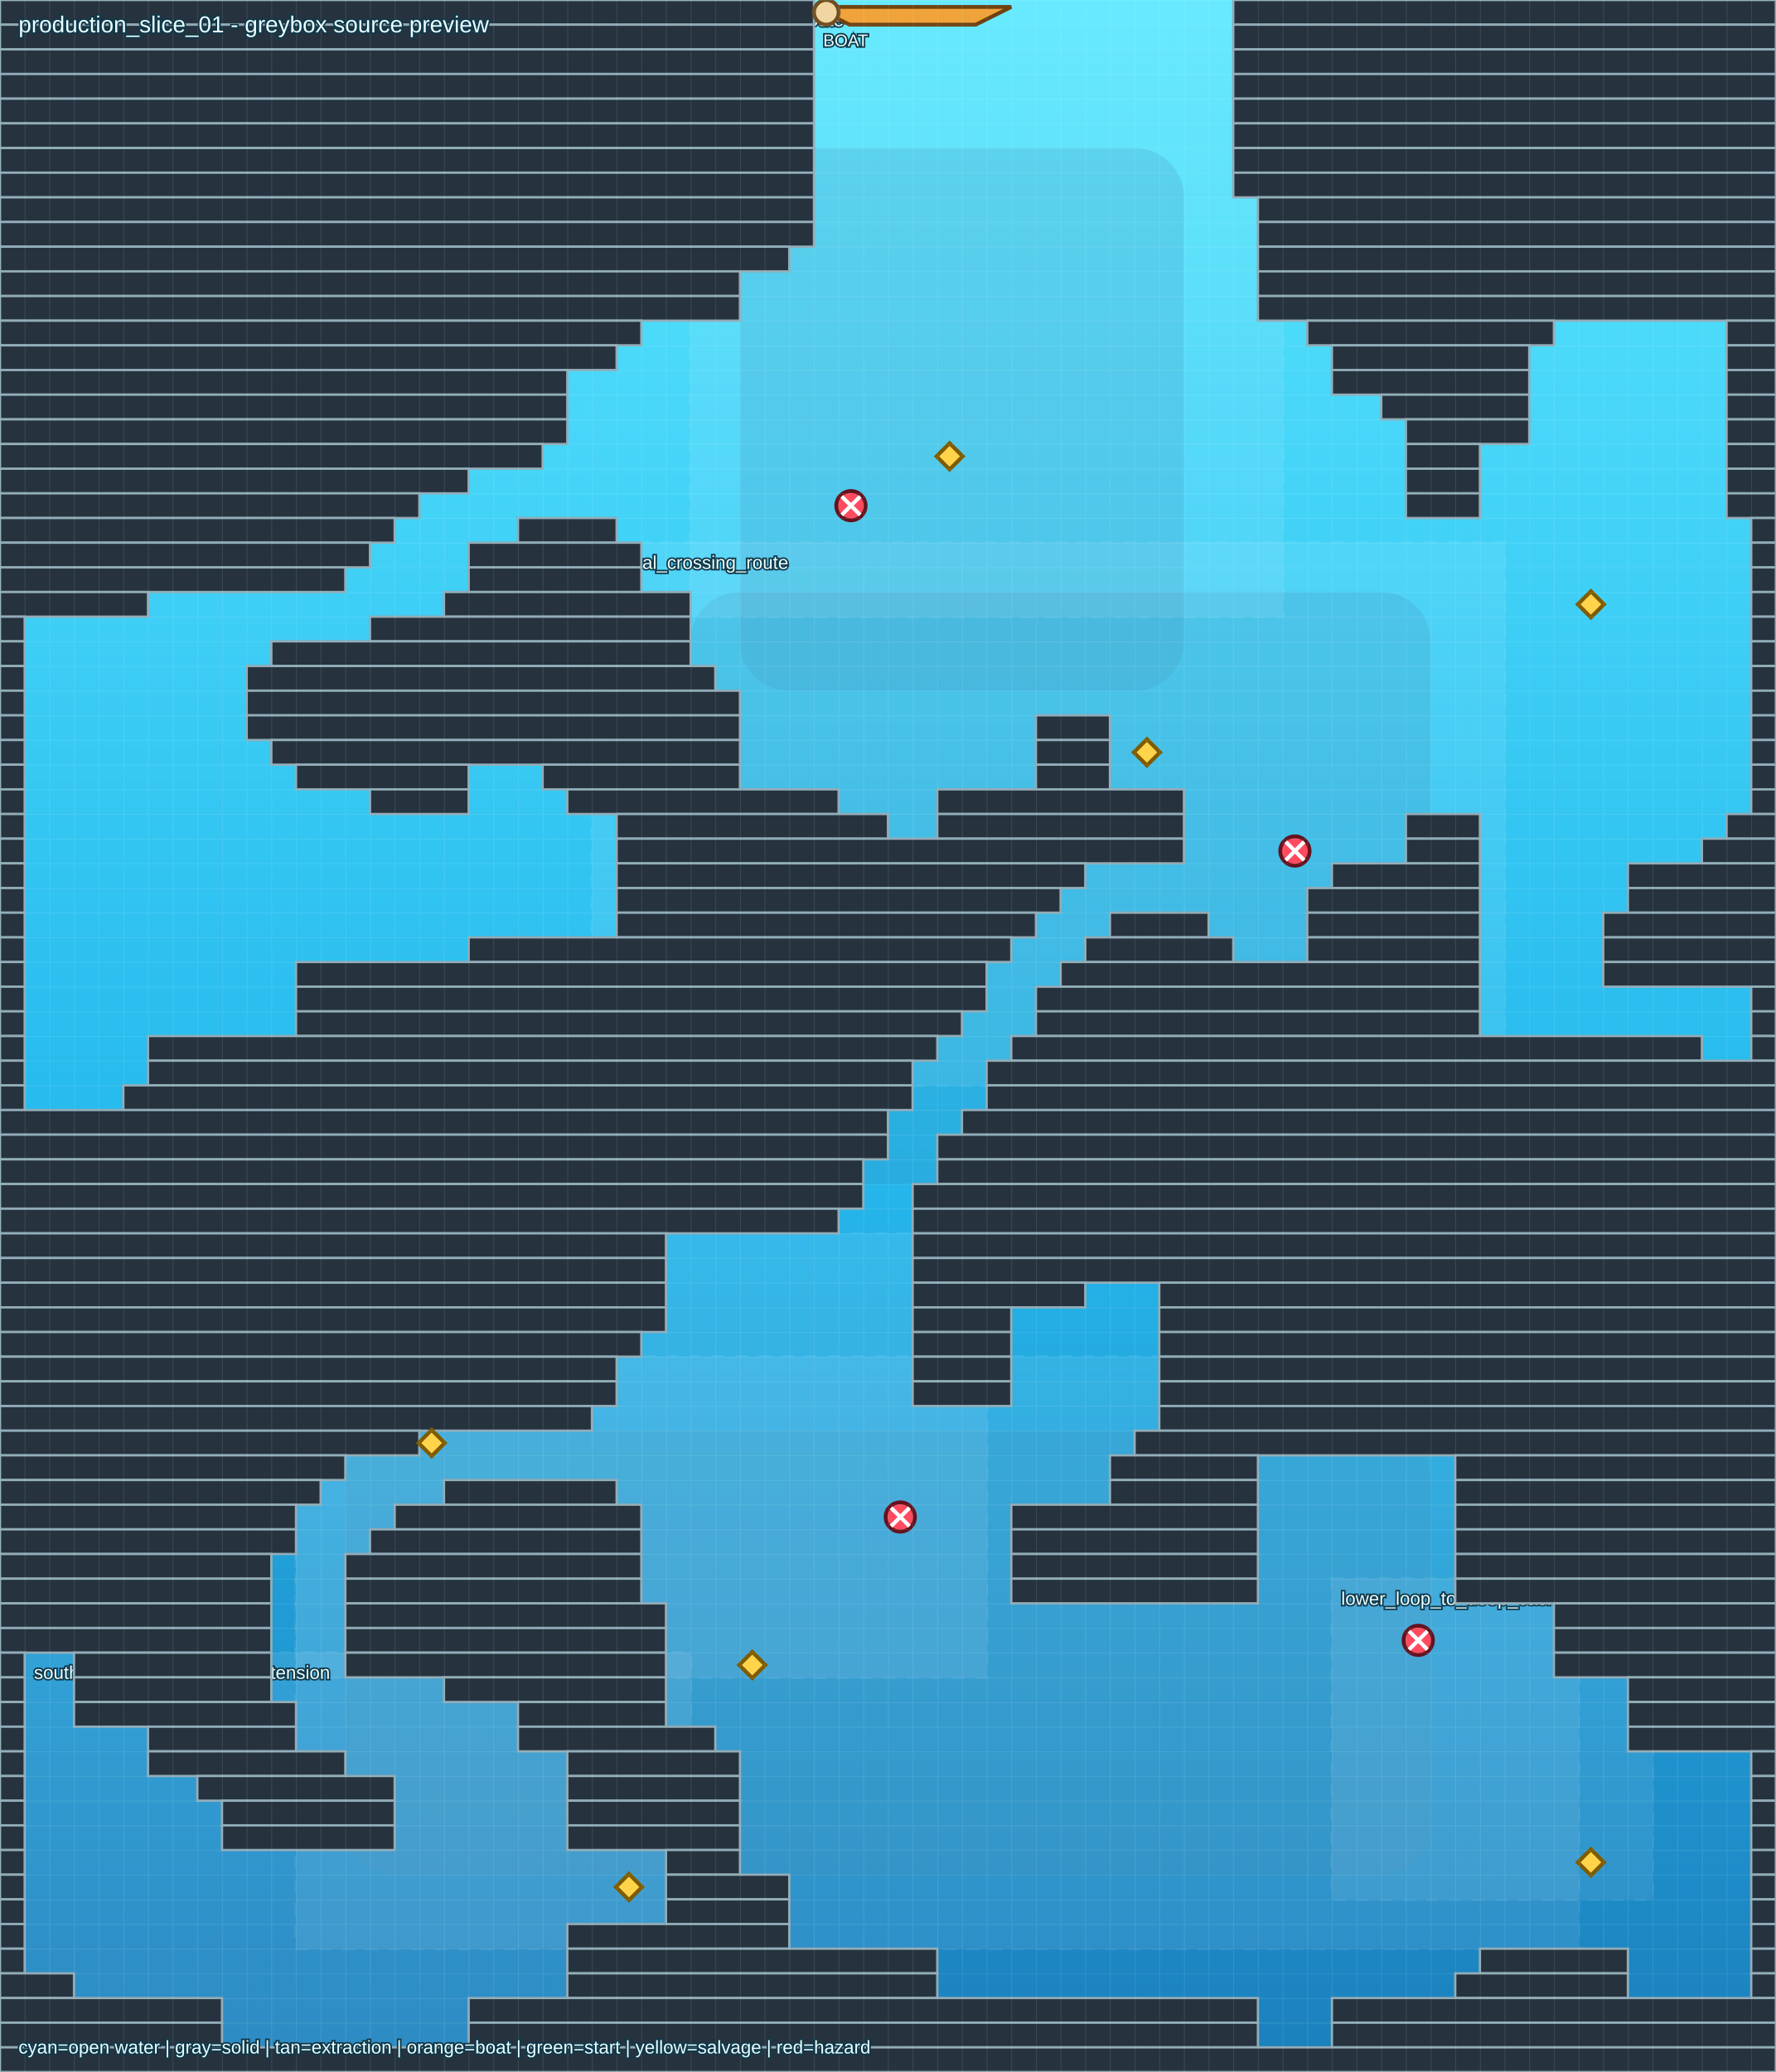
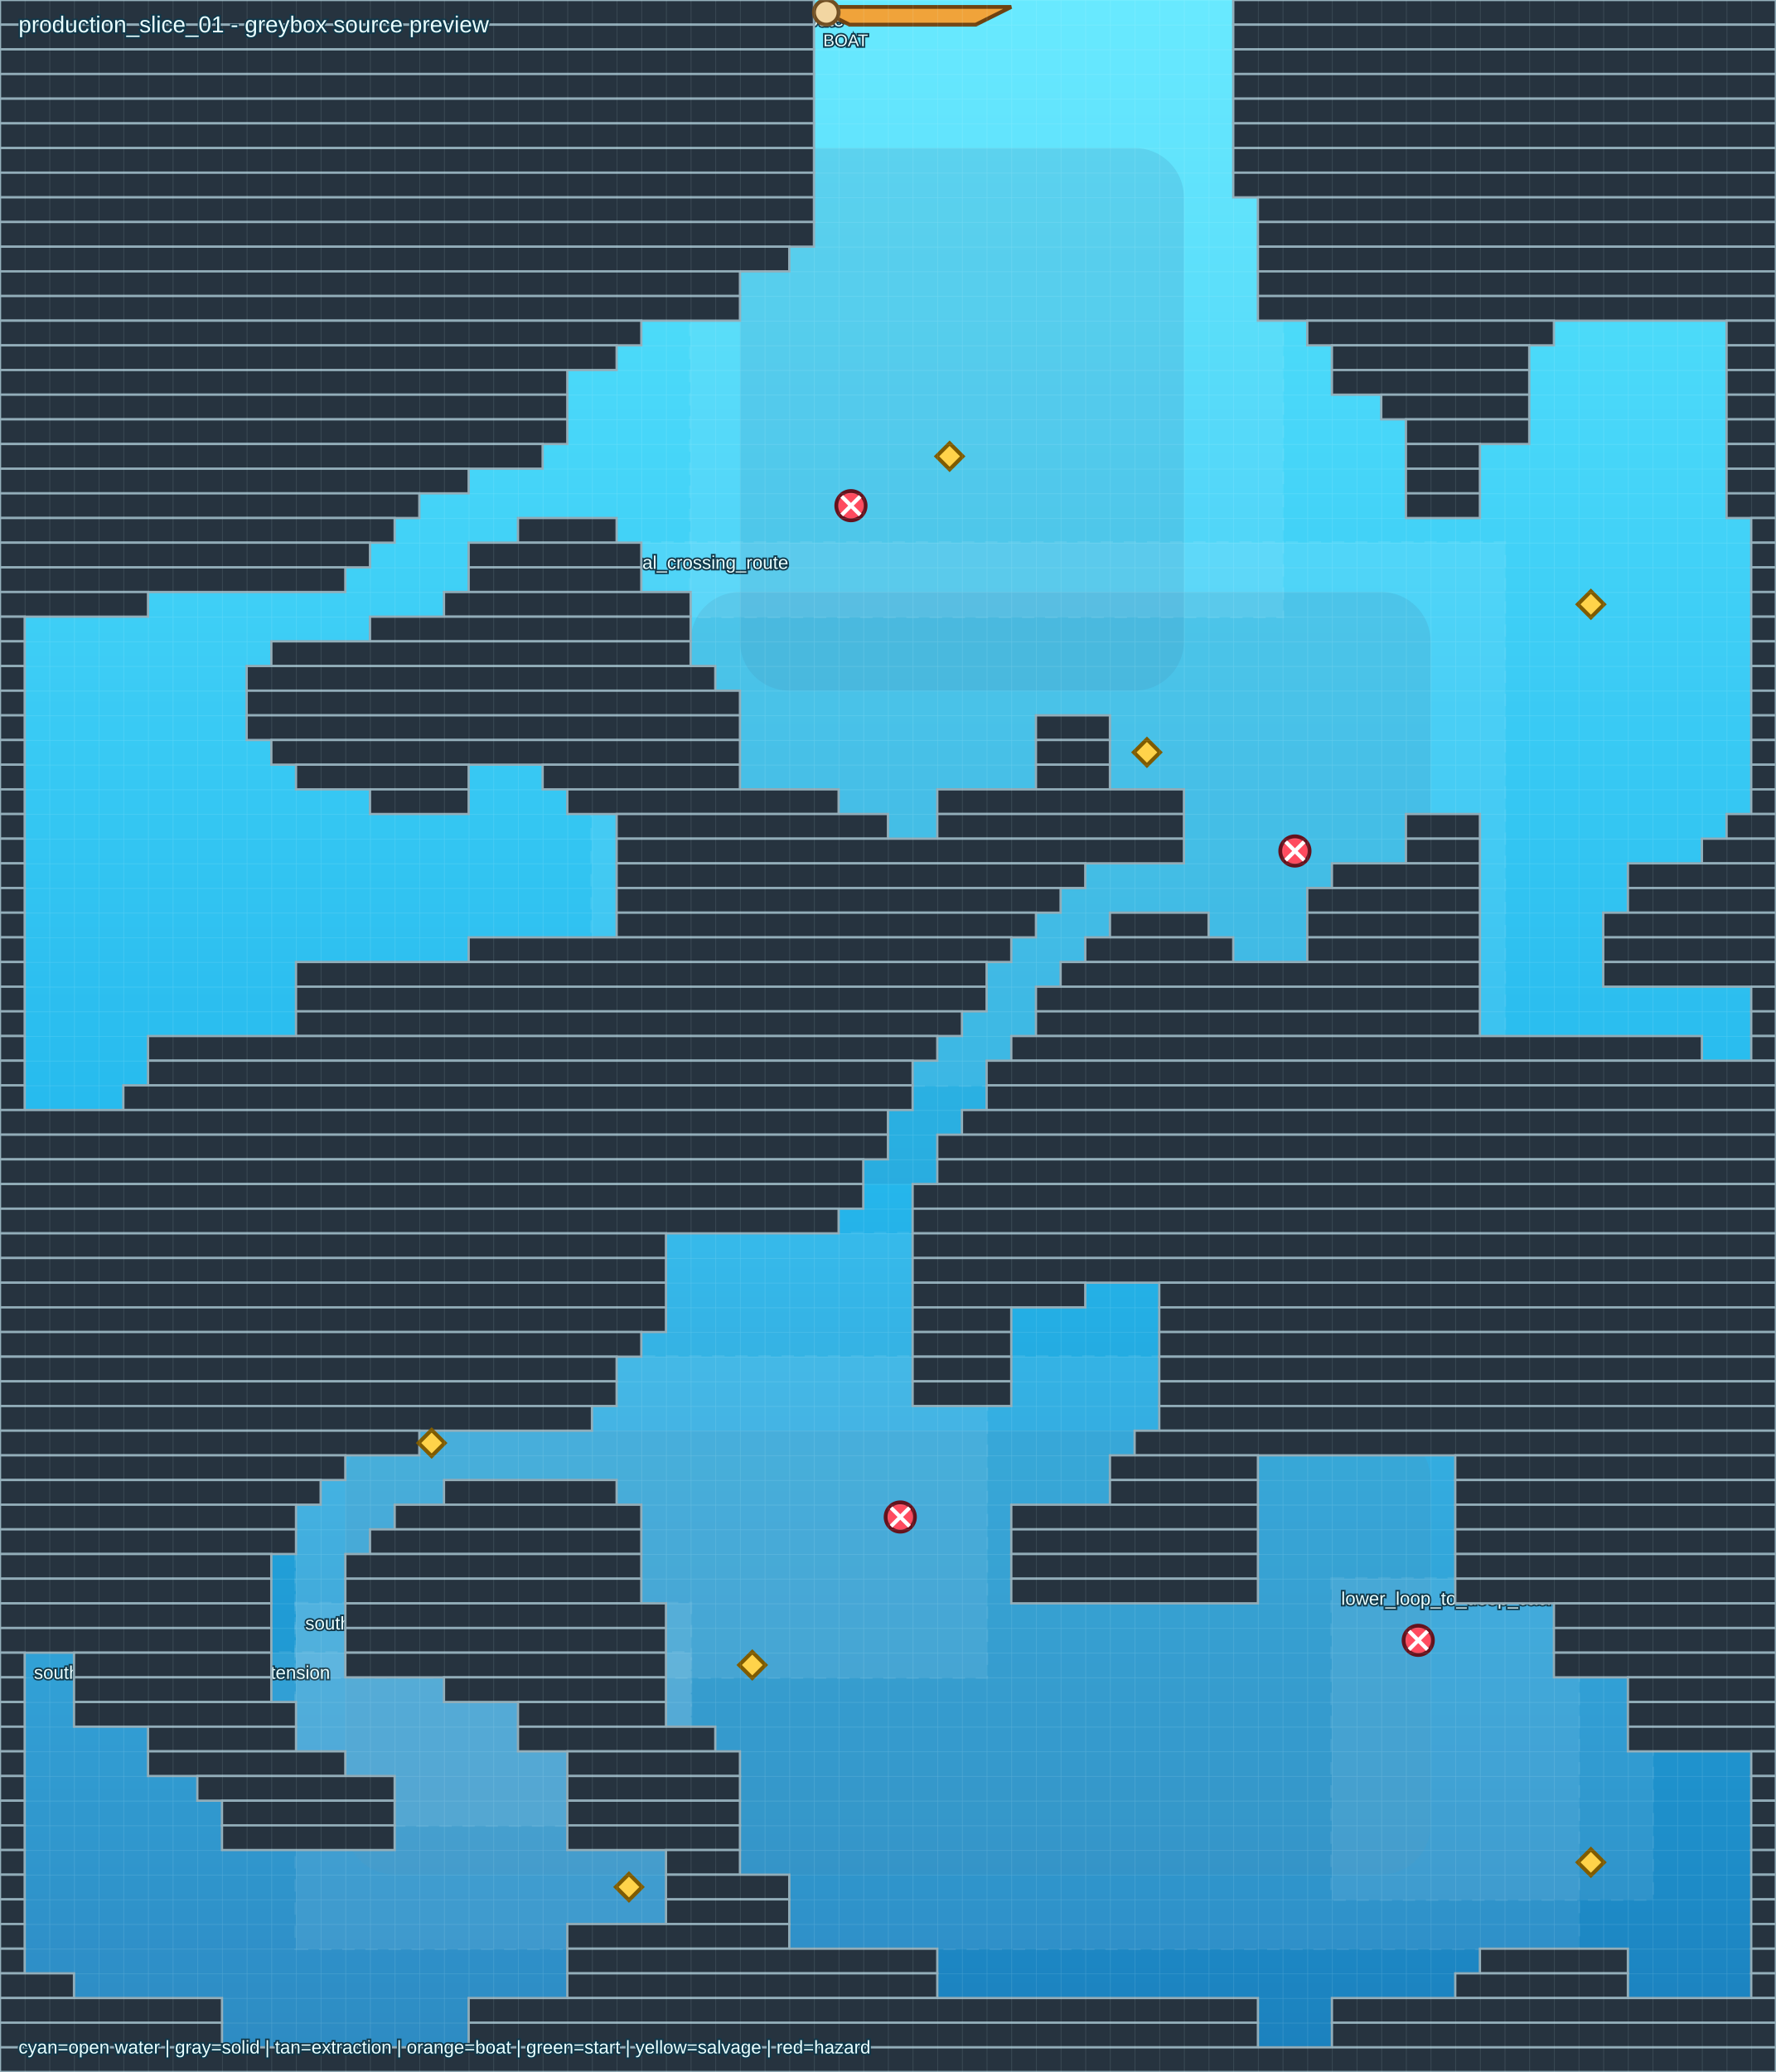
<svg xmlns="http://www.w3.org/2000/svg" viewBox="0 0 2304 2688" width="2304" height="2688">
  <defs>
    <linearGradient id="water" x1="0" y1="0" x2="0" y2="1">
      <stop offset="0%" stop-color="#4ee6ff" />
      <stop offset="55%" stop-color="#13b3ec" />
      <stop offset="100%" stop-color="#0874b7" />
    </linearGradient>
    <pattern id="grid" width="32" height="32" patternUnits="userSpaceOnUse">
      <path d="M 32 0 L 0 0 0 32" fill="none" stroke="#d8f7ff" stroke-width="1" opacity="0.22" />
    </pattern>
  </defs>
  <rect x="0" y="0" width="2304" height="2688" fill="url(#water)" />
  <rect x="960" y="192" width="576" height="704" rx="64" fill="#237fad" opacity="0.22" />
  <rect x="896" y="768" width="960" height="768" rx="64" fill="#237fad" opacity="0.22" />
  <rect x="448" y="1856" width="1408" height="576" rx="64" fill="#237fad" opacity="0.22" />
  <rect x="0" y="0" width="2304" height="2688" fill="#ffffff" opacity="0.08" stroke="#ffffff" stroke-width="4" stroke-dasharray="16 14" />
  <text x="12.0" y="34.0" fill="#eaffff" font-family="Arial, sans-serif" font-size="24" paint-order="stroke" stroke="#10384a" stroke-width="4">production_slice_bounds</text>
  <rect x="896" y="0" width="768" height="800" fill="#ffffff" opacity="0.08" stroke="#ffffff" stroke-width="4" stroke-dasharray="16 14" />
  <text x="908.0" y="34.0" fill="#eaffff" font-family="Arial, sans-serif" font-size="24" paint-order="stroke" stroke="#10384a" stroke-width="4">entry_shaft_route</text>
  <rect x="768" y="704" width="1184" height="704" fill="#ffffff" opacity="0.08" stroke="#ffffff" stroke-width="4" stroke-dasharray="16 14" />
  <text x="780.0" y="738.0" fill="#eaffff" font-family="Arial, sans-serif" font-size="24" paint-order="stroke" stroke="#10384a" stroke-width="4">central_crossing_route</text>
  <rect x="384" y="1760" width="1664" height="768" fill="#ffffff" opacity="0.08" stroke="#ffffff" stroke-width="4" stroke-dasharray="16 14" />
  <text x="396.0" y="1794.0" fill="#eaffff" font-family="Arial, sans-serif" font-size="24" paint-order="stroke" stroke="#10384a" stroke-width="4">lower_loop_route</text>
  <rect x="384" y="1600" width="896" height="576" fill="#ffffff" opacity="0.08" stroke="#ffffff" stroke-width="4" stroke-dasharray="16 14" />
  <text x="396.0" y="1634.0" fill="#eaffff" font-family="Arial, sans-serif" font-size="24" paint-order="stroke" stroke="#10384a" stroke-width="4">return_pressure_to_boat</text>
  <rect x="32" y="2144" width="864" height="512" fill="#ffffff" opacity="0.08" stroke="#ffffff" stroke-width="4" stroke-dasharray="16 14" />
  <text x="44.0" y="2178.0" fill="#eaffff" font-family="Arial, sans-serif" font-size="24" paint-order="stroke" stroke="#10384a" stroke-width="4">southwest_return_pocket_extension</text>
+   <rect x="384" y="2080" width="512" height="288" fill="#ffffff" opacity="0.08" stroke="#ffffff" stroke-width="4" stroke-dasharray="16 14" />
+   <text x="396.0" y="2114.0" fill="#eaffff" font-family="Arial, sans-serif" font-size="24" paint-order="stroke" stroke="#10384a" stroke-width="4">southwest_pocket_pre_pickup_cue</text>
  <rect x="1728" y="2048" width="416" height="416" fill="#ffffff" opacity="0.08" stroke="#ffffff" stroke-width="4" stroke-dasharray="16 14" />
  <text x="1740.0" y="2082.0" fill="#eaffff" font-family="Arial, sans-serif" font-size="24" paint-order="stroke" stroke="#10384a" stroke-width="4">lower_loop_to_deep_cache_pressure</text>
  <rect x="0" y="0" width="1056" height="32" fill="#26333f" stroke="#8ea9b5" stroke-width="3" />
  <rect x="1600" y="0" width="704" height="32" fill="#26333f" stroke="#8ea9b5" stroke-width="3" />
  <rect x="0" y="32" width="1056" height="32" fill="#26333f" stroke="#8ea9b5" stroke-width="3" />
  <rect x="1600" y="32" width="704" height="32" fill="#26333f" stroke="#8ea9b5" stroke-width="3" />
  <rect x="0" y="64" width="1056" height="32" fill="#26333f" stroke="#8ea9b5" stroke-width="3" />
  <rect x="1600" y="64" width="704" height="32" fill="#26333f" stroke="#8ea9b5" stroke-width="3" />
  <rect x="0" y="96" width="1056" height="32" fill="#26333f" stroke="#8ea9b5" stroke-width="3" />
  <rect x="1600" y="96" width="704" height="32" fill="#26333f" stroke="#8ea9b5" stroke-width="3" />
  <rect x="0" y="128" width="1056" height="32" fill="#26333f" stroke="#8ea9b5" stroke-width="3" />
  <rect x="1600" y="128" width="704" height="32" fill="#26333f" stroke="#8ea9b5" stroke-width="3" />
  <rect x="0" y="160" width="1056" height="32" fill="#26333f" stroke="#8ea9b5" stroke-width="3" />
  <rect x="1600" y="160" width="704" height="32" fill="#26333f" stroke="#8ea9b5" stroke-width="3" />
  <rect x="0" y="192" width="1056" height="32" fill="#26333f" stroke="#8ea9b5" stroke-width="3" />
  <rect x="1600" y="192" width="704" height="32" fill="#26333f" stroke="#8ea9b5" stroke-width="3" />
  <rect x="0" y="224" width="1056" height="32" fill="#26333f" stroke="#8ea9b5" stroke-width="3" />
  <rect x="1600" y="224" width="704" height="32" fill="#26333f" stroke="#8ea9b5" stroke-width="3" />
  <rect x="0" y="256" width="1056" height="32" fill="#26333f" stroke="#8ea9b5" stroke-width="3" />
  <rect x="1632" y="256" width="672" height="32" fill="#26333f" stroke="#8ea9b5" stroke-width="3" />
  <rect x="0" y="288" width="1056" height="32" fill="#26333f" stroke="#8ea9b5" stroke-width="3" />
  <rect x="1632" y="288" width="672" height="32" fill="#26333f" stroke="#8ea9b5" stroke-width="3" />
  <rect x="0" y="320" width="1024" height="32" fill="#26333f" stroke="#8ea9b5" stroke-width="3" />
  <rect x="1632" y="320" width="672" height="32" fill="#26333f" stroke="#8ea9b5" stroke-width="3" />
  <rect x="0" y="352" width="960" height="32" fill="#26333f" stroke="#8ea9b5" stroke-width="3" />
  <rect x="1632" y="352" width="672" height="32" fill="#26333f" stroke="#8ea9b5" stroke-width="3" />
  <rect x="0" y="384" width="960" height="32" fill="#26333f" stroke="#8ea9b5" stroke-width="3" />
  <rect x="1632" y="384" width="672" height="32" fill="#26333f" stroke="#8ea9b5" stroke-width="3" />
  <rect x="0" y="416" width="832" height="32" fill="#26333f" stroke="#8ea9b5" stroke-width="3" />
  <rect x="1696" y="416" width="320" height="32" fill="#26333f" stroke="#8ea9b5" stroke-width="3" />
  <rect x="2240" y="416" width="64" height="32" fill="#26333f" stroke="#8ea9b5" stroke-width="3" />
  <rect x="0" y="448" width="800" height="32" fill="#26333f" stroke="#8ea9b5" stroke-width="3" />
  <rect x="1728" y="448" width="256" height="32" fill="#26333f" stroke="#8ea9b5" stroke-width="3" />
  <rect x="2240" y="448" width="64" height="32" fill="#26333f" stroke="#8ea9b5" stroke-width="3" />
  <rect x="0" y="480" width="736" height="32" fill="#26333f" stroke="#8ea9b5" stroke-width="3" />
  <rect x="1728" y="480" width="256" height="32" fill="#26333f" stroke="#8ea9b5" stroke-width="3" />
  <rect x="2240" y="480" width="64" height="32" fill="#26333f" stroke="#8ea9b5" stroke-width="3" />
  <rect x="0" y="512" width="736" height="32" fill="#26333f" stroke="#8ea9b5" stroke-width="3" />
  <rect x="1792" y="512" width="192" height="32" fill="#26333f" stroke="#8ea9b5" stroke-width="3" />
  <rect x="2240" y="512" width="64" height="32" fill="#26333f" stroke="#8ea9b5" stroke-width="3" />
  <rect x="0" y="544" width="736" height="32" fill="#26333f" stroke="#8ea9b5" stroke-width="3" />
  <rect x="1824" y="544" width="160" height="32" fill="#26333f" stroke="#8ea9b5" stroke-width="3" />
  <rect x="2240" y="544" width="64" height="32" fill="#26333f" stroke="#8ea9b5" stroke-width="3" />
  <rect x="0" y="576" width="704" height="32" fill="#26333f" stroke="#8ea9b5" stroke-width="3" />
  <rect x="1824" y="576" width="96" height="32" fill="#26333f" stroke="#8ea9b5" stroke-width="3" />
  <rect x="2240" y="576" width="64" height="32" fill="#26333f" stroke="#8ea9b5" stroke-width="3" />
  <rect x="0" y="608" width="608" height="32" fill="#26333f" stroke="#8ea9b5" stroke-width="3" />
  <rect x="1824" y="608" width="96" height="32" fill="#26333f" stroke="#8ea9b5" stroke-width="3" />
  <rect x="2240" y="608" width="64" height="32" fill="#26333f" stroke="#8ea9b5" stroke-width="3" />
  <rect x="0" y="640" width="544" height="32" fill="#26333f" stroke="#8ea9b5" stroke-width="3" />
  <rect x="1824" y="640" width="96" height="32" fill="#26333f" stroke="#8ea9b5" stroke-width="3" />
  <rect x="2240" y="640" width="64" height="32" fill="#26333f" stroke="#8ea9b5" stroke-width="3" />
  <rect x="0" y="672" width="512" height="32" fill="#26333f" stroke="#8ea9b5" stroke-width="3" />
  <rect x="672" y="672" width="128" height="32" fill="#26333f" stroke="#8ea9b5" stroke-width="3" />
  <rect x="2272" y="672" width="32" height="32" fill="#26333f" stroke="#8ea9b5" stroke-width="3" />
  <rect x="0" y="704" width="480" height="32" fill="#26333f" stroke="#8ea9b5" stroke-width="3" />
  <rect x="608" y="704" width="224" height="32" fill="#26333f" stroke="#8ea9b5" stroke-width="3" />
  <rect x="2272" y="704" width="32" height="32" fill="#26333f" stroke="#8ea9b5" stroke-width="3" />
  <rect x="0" y="736" width="448" height="32" fill="#26333f" stroke="#8ea9b5" stroke-width="3" />
  <rect x="608" y="736" width="224" height="32" fill="#26333f" stroke="#8ea9b5" stroke-width="3" />
  <rect x="2272" y="736" width="32" height="32" fill="#26333f" stroke="#8ea9b5" stroke-width="3" />
  <rect x="0" y="768" width="192" height="32" fill="#26333f" stroke="#8ea9b5" stroke-width="3" />
  <rect x="576" y="768" width="320" height="32" fill="#26333f" stroke="#8ea9b5" stroke-width="3" />
  <rect x="2272" y="768" width="32" height="32" fill="#26333f" stroke="#8ea9b5" stroke-width="3" />
  <rect x="0" y="800" width="32" height="32" fill="#26333f" stroke="#8ea9b5" stroke-width="3" />
  <rect x="480" y="800" width="416" height="32" fill="#26333f" stroke="#8ea9b5" stroke-width="3" />
  <rect x="2272" y="800" width="32" height="32" fill="#26333f" stroke="#8ea9b5" stroke-width="3" />
  <rect x="0" y="832" width="32" height="32" fill="#26333f" stroke="#8ea9b5" stroke-width="3" />
  <rect x="352" y="832" width="544" height="32" fill="#26333f" stroke="#8ea9b5" stroke-width="3" />
  <rect x="2272" y="832" width="32" height="32" fill="#26333f" stroke="#8ea9b5" stroke-width="3" />
  <rect x="0" y="864" width="32" height="32" fill="#26333f" stroke="#8ea9b5" stroke-width="3" />
  <rect x="320" y="864" width="608" height="32" fill="#26333f" stroke="#8ea9b5" stroke-width="3" />
  <rect x="2272" y="864" width="32" height="32" fill="#26333f" stroke="#8ea9b5" stroke-width="3" />
  <rect x="0" y="896" width="32" height="32" fill="#26333f" stroke="#8ea9b5" stroke-width="3" />
  <rect x="320" y="896" width="640" height="32" fill="#26333f" stroke="#8ea9b5" stroke-width="3" />
  <rect x="2272" y="896" width="32" height="32" fill="#26333f" stroke="#8ea9b5" stroke-width="3" />
  <rect x="0" y="928" width="32" height="32" fill="#26333f" stroke="#8ea9b5" stroke-width="3" />
  <rect x="320" y="928" width="640" height="32" fill="#26333f" stroke="#8ea9b5" stroke-width="3" />
  <rect x="1344" y="928" width="96" height="32" fill="#26333f" stroke="#8ea9b5" stroke-width="3" />
  <rect x="2272" y="928" width="32" height="32" fill="#26333f" stroke="#8ea9b5" stroke-width="3" />
  <rect x="0" y="960" width="32" height="32" fill="#26333f" stroke="#8ea9b5" stroke-width="3" />
  <rect x="352" y="960" width="608" height="32" fill="#26333f" stroke="#8ea9b5" stroke-width="3" />
  <rect x="1344" y="960" width="96" height="32" fill="#26333f" stroke="#8ea9b5" stroke-width="3" />
  <rect x="2272" y="960" width="32" height="32" fill="#26333f" stroke="#8ea9b5" stroke-width="3" />
  <rect x="0" y="992" width="32" height="32" fill="#26333f" stroke="#8ea9b5" stroke-width="3" />
  <rect x="384" y="992" width="224" height="32" fill="#26333f" stroke="#8ea9b5" stroke-width="3" />
  <rect x="704" y="992" width="256" height="32" fill="#26333f" stroke="#8ea9b5" stroke-width="3" />
  <rect x="1344" y="992" width="96" height="32" fill="#26333f" stroke="#8ea9b5" stroke-width="3" />
  <rect x="2272" y="992" width="32" height="32" fill="#26333f" stroke="#8ea9b5" stroke-width="3" />
  <rect x="0" y="1024" width="32" height="32" fill="#26333f" stroke="#8ea9b5" stroke-width="3" />
  <rect x="480" y="1024" width="128" height="32" fill="#26333f" stroke="#8ea9b5" stroke-width="3" />
  <rect x="736" y="1024" width="352" height="32" fill="#26333f" stroke="#8ea9b5" stroke-width="3" />
  <rect x="1216" y="1024" width="320" height="32" fill="#26333f" stroke="#8ea9b5" stroke-width="3" />
  <rect x="2272" y="1024" width="32" height="32" fill="#26333f" stroke="#8ea9b5" stroke-width="3" />
  <rect x="0" y="1056" width="32" height="32" fill="#26333f" stroke="#8ea9b5" stroke-width="3" />
  <rect x="800" y="1056" width="352" height="32" fill="#26333f" stroke="#8ea9b5" stroke-width="3" />
  <rect x="1216" y="1056" width="320" height="32" fill="#26333f" stroke="#8ea9b5" stroke-width="3" />
  <rect x="1824" y="1056" width="96" height="32" fill="#26333f" stroke="#8ea9b5" stroke-width="3" />
  <rect x="2240" y="1056" width="64" height="32" fill="#26333f" stroke="#8ea9b5" stroke-width="3" />
  <rect x="0" y="1088" width="32" height="32" fill="#26333f" stroke="#8ea9b5" stroke-width="3" />
  <rect x="800" y="1088" width="736" height="32" fill="#26333f" stroke="#8ea9b5" stroke-width="3" />
  <rect x="1824" y="1088" width="96" height="32" fill="#26333f" stroke="#8ea9b5" stroke-width="3" />
  <rect x="2208" y="1088" width="96" height="32" fill="#26333f" stroke="#8ea9b5" stroke-width="3" />
  <rect x="0" y="1120" width="32" height="32" fill="#26333f" stroke="#8ea9b5" stroke-width="3" />
  <rect x="800" y="1120" width="608" height="32" fill="#26333f" stroke="#8ea9b5" stroke-width="3" />
  <rect x="1728" y="1120" width="192" height="32" fill="#26333f" stroke="#8ea9b5" stroke-width="3" />
  <rect x="2112" y="1120" width="192" height="32" fill="#26333f" stroke="#8ea9b5" stroke-width="3" />
  <rect x="0" y="1152" width="32" height="32" fill="#26333f" stroke="#8ea9b5" stroke-width="3" />
  <rect x="800" y="1152" width="576" height="32" fill="#26333f" stroke="#8ea9b5" stroke-width="3" />
  <rect x="1696" y="1152" width="224" height="32" fill="#26333f" stroke="#8ea9b5" stroke-width="3" />
  <rect x="2112" y="1152" width="192" height="32" fill="#26333f" stroke="#8ea9b5" stroke-width="3" />
  <rect x="0" y="1184" width="32" height="32" fill="#26333f" stroke="#8ea9b5" stroke-width="3" />
  <rect x="800" y="1184" width="544" height="32" fill="#26333f" stroke="#8ea9b5" stroke-width="3" />
  <rect x="1440" y="1184" width="128" height="32" fill="#26333f" stroke="#8ea9b5" stroke-width="3" />
  <rect x="1696" y="1184" width="224" height="32" fill="#26333f" stroke="#8ea9b5" stroke-width="3" />
  <rect x="2080" y="1184" width="224" height="32" fill="#26333f" stroke="#8ea9b5" stroke-width="3" />
  <rect x="0" y="1216" width="32" height="32" fill="#26333f" stroke="#8ea9b5" stroke-width="3" />
  <rect x="608" y="1216" width="704" height="32" fill="#26333f" stroke="#8ea9b5" stroke-width="3" />
  <rect x="1408" y="1216" width="192" height="32" fill="#26333f" stroke="#8ea9b5" stroke-width="3" />
  <rect x="1696" y="1216" width="224" height="32" fill="#26333f" stroke="#8ea9b5" stroke-width="3" />
  <rect x="2080" y="1216" width="224" height="32" fill="#26333f" stroke="#8ea9b5" stroke-width="3" />
  <rect x="0" y="1248" width="32" height="32" fill="#26333f" stroke="#8ea9b5" stroke-width="3" />
  <rect x="384" y="1248" width="896" height="32" fill="#26333f" stroke="#8ea9b5" stroke-width="3" />
  <rect x="1376" y="1248" width="544" height="32" fill="#26333f" stroke="#8ea9b5" stroke-width="3" />
  <rect x="2080" y="1248" width="224" height="32" fill="#26333f" stroke="#8ea9b5" stroke-width="3" />
  <rect x="0" y="1280" width="32" height="32" fill="#26333f" stroke="#8ea9b5" stroke-width="3" />
  <rect x="384" y="1280" width="896" height="32" fill="#26333f" stroke="#8ea9b5" stroke-width="3" />
  <rect x="1344" y="1280" width="576" height="32" fill="#26333f" stroke="#8ea9b5" stroke-width="3" />
  <rect x="2272" y="1280" width="32" height="32" fill="#26333f" stroke="#8ea9b5" stroke-width="3" />
  <rect x="0" y="1312" width="32" height="32" fill="#26333f" stroke="#8ea9b5" stroke-width="3" />
  <rect x="384" y="1312" width="864" height="32" fill="#26333f" stroke="#8ea9b5" stroke-width="3" />
  <rect x="1344" y="1312" width="576" height="32" fill="#26333f" stroke="#8ea9b5" stroke-width="3" />
  <rect x="2272" y="1312" width="32" height="32" fill="#26333f" stroke="#8ea9b5" stroke-width="3" />
  <rect x="0" y="1344" width="32" height="32" fill="#26333f" stroke="#8ea9b5" stroke-width="3" />
  <rect x="192" y="1344" width="1024" height="32" fill="#26333f" stroke="#8ea9b5" stroke-width="3" />
  <rect x="1312" y="1344" width="896" height="32" fill="#26333f" stroke="#8ea9b5" stroke-width="3" />
  <rect x="2272" y="1344" width="32" height="32" fill="#26333f" stroke="#8ea9b5" stroke-width="3" />
  <rect x="0" y="1376" width="32" height="32" fill="#26333f" stroke="#8ea9b5" stroke-width="3" />
  <rect x="192" y="1376" width="992" height="32" fill="#26333f" stroke="#8ea9b5" stroke-width="3" />
  <rect x="1280" y="1376" width="1024" height="32" fill="#26333f" stroke="#8ea9b5" stroke-width="3" />
  <rect x="0" y="1408" width="32" height="32" fill="#26333f" stroke="#8ea9b5" stroke-width="3" />
  <rect x="160" y="1408" width="1024" height="32" fill="#26333f" stroke="#8ea9b5" stroke-width="3" />
  <rect x="1280" y="1408" width="1024" height="32" fill="#26333f" stroke="#8ea9b5" stroke-width="3" />
  <rect x="0" y="1440" width="1152" height="32" fill="#26333f" stroke="#8ea9b5" stroke-width="3" />
  <rect x="1248" y="1440" width="1056" height="32" fill="#26333f" stroke="#8ea9b5" stroke-width="3" />
  <rect x="0" y="1472" width="1152" height="32" fill="#26333f" stroke="#8ea9b5" stroke-width="3" />
  <rect x="1216" y="1472" width="1088" height="32" fill="#26333f" stroke="#8ea9b5" stroke-width="3" />
  <rect x="0" y="1504" width="1120" height="32" fill="#26333f" stroke="#8ea9b5" stroke-width="3" />
  <rect x="1216" y="1504" width="1088" height="32" fill="#26333f" stroke="#8ea9b5" stroke-width="3" />
  <rect x="0" y="1536" width="1120" height="32" fill="#26333f" stroke="#8ea9b5" stroke-width="3" />
  <rect x="1184" y="1536" width="1120" height="32" fill="#26333f" stroke="#8ea9b5" stroke-width="3" />
  <rect x="0" y="1568" width="1088" height="32" fill="#26333f" stroke="#8ea9b5" stroke-width="3" />
  <rect x="1184" y="1568" width="1120" height="32" fill="#26333f" stroke="#8ea9b5" stroke-width="3" />
  <rect x="0" y="1600" width="864" height="32" fill="#26333f" stroke="#8ea9b5" stroke-width="3" />
  <rect x="1184" y="1600" width="1120" height="32" fill="#26333f" stroke="#8ea9b5" stroke-width="3" />
  <rect x="0" y="1632" width="864" height="32" fill="#26333f" stroke="#8ea9b5" stroke-width="3" />
  <rect x="1184" y="1632" width="1120" height="32" fill="#26333f" stroke="#8ea9b5" stroke-width="3" />
  <rect x="0" y="1664" width="864" height="32" fill="#26333f" stroke="#8ea9b5" stroke-width="3" />
  <rect x="1184" y="1664" width="224" height="32" fill="#26333f" stroke="#8ea9b5" stroke-width="3" />
  <rect x="1504" y="1664" width="800" height="32" fill="#26333f" stroke="#8ea9b5" stroke-width="3" />
  <rect x="0" y="1696" width="864" height="32" fill="#26333f" stroke="#8ea9b5" stroke-width="3" />
  <rect x="1184" y="1696" width="128" height="32" fill="#26333f" stroke="#8ea9b5" stroke-width="3" />
  <rect x="1504" y="1696" width="800" height="32" fill="#26333f" stroke="#8ea9b5" stroke-width="3" />
  <rect x="0" y="1728" width="832" height="32" fill="#26333f" stroke="#8ea9b5" stroke-width="3" />
  <rect x="1184" y="1728" width="128" height="32" fill="#26333f" stroke="#8ea9b5" stroke-width="3" />
  <rect x="1504" y="1728" width="800" height="32" fill="#26333f" stroke="#8ea9b5" stroke-width="3" />
  <rect x="0" y="1760" width="800" height="32" fill="#26333f" stroke="#8ea9b5" stroke-width="3" />
  <rect x="1184" y="1760" width="128" height="32" fill="#26333f" stroke="#8ea9b5" stroke-width="3" />
  <rect x="1504" y="1760" width="800" height="32" fill="#26333f" stroke="#8ea9b5" stroke-width="3" />
  <rect x="0" y="1792" width="800" height="32" fill="#26333f" stroke="#8ea9b5" stroke-width="3" />
  <rect x="1184" y="1792" width="128" height="32" fill="#26333f" stroke="#8ea9b5" stroke-width="3" />
  <rect x="1504" y="1792" width="800" height="32" fill="#26333f" stroke="#8ea9b5" stroke-width="3" />
  <rect x="0" y="1824" width="768" height="32" fill="#26333f" stroke="#8ea9b5" stroke-width="3" />
  <rect x="1504" y="1824" width="800" height="32" fill="#26333f" stroke="#8ea9b5" stroke-width="3" />
  <rect x="0" y="1856" width="544" height="32" fill="#26333f" stroke="#8ea9b5" stroke-width="3" />
  <rect x="1472" y="1856" width="832" height="32" fill="#26333f" stroke="#8ea9b5" stroke-width="3" />
  <rect x="0" y="1888" width="448" height="32" fill="#26333f" stroke="#8ea9b5" stroke-width="3" />
  <rect x="1440" y="1888" width="192" height="32" fill="#26333f" stroke="#8ea9b5" stroke-width="3" />
  <rect x="1888" y="1888" width="416" height="32" fill="#26333f" stroke="#8ea9b5" stroke-width="3" />
  <rect x="0" y="1920" width="416" height="32" fill="#26333f" stroke="#8ea9b5" stroke-width="3" />
  <rect x="576" y="1920" width="224" height="32" fill="#26333f" stroke="#8ea9b5" stroke-width="3" />
  <rect x="1440" y="1920" width="192" height="32" fill="#26333f" stroke="#8ea9b5" stroke-width="3" />
  <rect x="1888" y="1920" width="416" height="32" fill="#26333f" stroke="#8ea9b5" stroke-width="3" />
  <rect x="0" y="1952" width="384" height="32" fill="#26333f" stroke="#8ea9b5" stroke-width="3" />
  <rect x="512" y="1952" width="320" height="32" fill="#26333f" stroke="#8ea9b5" stroke-width="3" />
  <rect x="1312" y="1952" width="320" height="32" fill="#26333f" stroke="#8ea9b5" stroke-width="3" />
  <rect x="1888" y="1952" width="416" height="32" fill="#26333f" stroke="#8ea9b5" stroke-width="3" />
  <rect x="0" y="1984" width="384" height="32" fill="#26333f" stroke="#8ea9b5" stroke-width="3" />
  <rect x="480" y="1984" width="352" height="32" fill="#26333f" stroke="#8ea9b5" stroke-width="3" />
  <rect x="1312" y="1984" width="320" height="32" fill="#26333f" stroke="#8ea9b5" stroke-width="3" />
  <rect x="1888" y="1984" width="416" height="32" fill="#26333f" stroke="#8ea9b5" stroke-width="3" />
  <rect x="0" y="2016" width="352" height="32" fill="#26333f" stroke="#8ea9b5" stroke-width="3" />
  <rect x="448" y="2016" width="384" height="32" fill="#26333f" stroke="#8ea9b5" stroke-width="3" />
  <rect x="1312" y="2016" width="320" height="32" fill="#26333f" stroke="#8ea9b5" stroke-width="3" />
  <rect x="1888" y="2016" width="416" height="32" fill="#26333f" stroke="#8ea9b5" stroke-width="3" />
  <rect x="0" y="2048" width="352" height="32" fill="#26333f" stroke="#8ea9b5" stroke-width="3" />
  <rect x="448" y="2048" width="384" height="32" fill="#26333f" stroke="#8ea9b5" stroke-width="3" />
  <rect x="1312" y="2048" width="320" height="32" fill="#26333f" stroke="#8ea9b5" stroke-width="3" />
  <rect x="1888" y="2048" width="416" height="32" fill="#26333f" stroke="#8ea9b5" stroke-width="3" />
  <rect x="0" y="2080" width="352" height="32" fill="#26333f" stroke="#8ea9b5" stroke-width="3" />
  <rect x="448" y="2080" width="416" height="32" fill="#26333f" stroke="#8ea9b5" stroke-width="3" />
  <rect x="2016" y="2080" width="288" height="32" fill="#26333f" stroke="#8ea9b5" stroke-width="3" />
  <rect x="0" y="2112" width="352" height="32" fill="#26333f" stroke="#8ea9b5" stroke-width="3" />
  <rect x="448" y="2112" width="416" height="32" fill="#26333f" stroke="#8ea9b5" stroke-width="3" />
  <rect x="2016" y="2112" width="288" height="32" fill="#26333f" stroke="#8ea9b5" stroke-width="3" />
  <rect x="0" y="2144" width="32" height="32" fill="#26333f" stroke="#8ea9b5" stroke-width="3" />
  <rect x="96" y="2144" width="256" height="32" fill="#26333f" stroke="#8ea9b5" stroke-width="3" />
  <rect x="448" y="2144" width="416" height="32" fill="#26333f" stroke="#8ea9b5" stroke-width="3" />
  <rect x="2016" y="2144" width="288" height="32" fill="#26333f" stroke="#8ea9b5" stroke-width="3" />
  <rect x="0" y="2176" width="32" height="32" fill="#26333f" stroke="#8ea9b5" stroke-width="3" />
  <rect x="96" y="2176" width="256" height="32" fill="#26333f" stroke="#8ea9b5" stroke-width="3" />
  <rect x="576" y="2176" width="288" height="32" fill="#26333f" stroke="#8ea9b5" stroke-width="3" />
  <rect x="2112" y="2176" width="192" height="32" fill="#26333f" stroke="#8ea9b5" stroke-width="3" />
  <rect x="0" y="2208" width="32" height="32" fill="#26333f" stroke="#8ea9b5" stroke-width="3" />
  <rect x="96" y="2208" width="288" height="32" fill="#26333f" stroke="#8ea9b5" stroke-width="3" />
  <rect x="672" y="2208" width="192" height="32" fill="#26333f" stroke="#8ea9b5" stroke-width="3" />
  <rect x="2112" y="2208" width="192" height="32" fill="#26333f" stroke="#8ea9b5" stroke-width="3" />
  <rect x="0" y="2240" width="32" height="32" fill="#26333f" stroke="#8ea9b5" stroke-width="3" />
  <rect x="192" y="2240" width="192" height="32" fill="#26333f" stroke="#8ea9b5" stroke-width="3" />
  <rect x="672" y="2240" width="256" height="32" fill="#26333f" stroke="#8ea9b5" stroke-width="3" />
  <rect x="2112" y="2240" width="192" height="32" fill="#26333f" stroke="#8ea9b5" stroke-width="3" />
  <rect x="0" y="2272" width="32" height="32" fill="#26333f" stroke="#8ea9b5" stroke-width="3" />
  <rect x="192" y="2272" width="256" height="32" fill="#26333f" stroke="#8ea9b5" stroke-width="3" />
  <rect x="736" y="2272" width="224" height="32" fill="#26333f" stroke="#8ea9b5" stroke-width="3" />
  <rect x="2272" y="2272" width="32" height="32" fill="#26333f" stroke="#8ea9b5" stroke-width="3" />
  <rect x="0" y="2304" width="32" height="32" fill="#26333f" stroke="#8ea9b5" stroke-width="3" />
  <rect x="256" y="2304" width="256" height="32" fill="#26333f" stroke="#8ea9b5" stroke-width="3" />
  <rect x="736" y="2304" width="224" height="32" fill="#26333f" stroke="#8ea9b5" stroke-width="3" />
  <rect x="2272" y="2304" width="32" height="32" fill="#26333f" stroke="#8ea9b5" stroke-width="3" />
  <rect x="0" y="2336" width="32" height="32" fill="#26333f" stroke="#8ea9b5" stroke-width="3" />
  <rect x="288" y="2336" width="224" height="32" fill="#26333f" stroke="#8ea9b5" stroke-width="3" />
  <rect x="736" y="2336" width="224" height="32" fill="#26333f" stroke="#8ea9b5" stroke-width="3" />
  <rect x="2272" y="2336" width="32" height="32" fill="#26333f" stroke="#8ea9b5" stroke-width="3" />
  <rect x="0" y="2368" width="32" height="32" fill="#26333f" stroke="#8ea9b5" stroke-width="3" />
  <rect x="288" y="2368" width="224" height="32" fill="#26333f" stroke="#8ea9b5" stroke-width="3" />
  <rect x="736" y="2368" width="224" height="32" fill="#26333f" stroke="#8ea9b5" stroke-width="3" />
  <rect x="2272" y="2368" width="32" height="32" fill="#26333f" stroke="#8ea9b5" stroke-width="3" />
  <rect x="0" y="2400" width="32" height="32" fill="#26333f" stroke="#8ea9b5" stroke-width="3" />
  <rect x="864" y="2400" width="96" height="32" fill="#26333f" stroke="#8ea9b5" stroke-width="3" />
  <rect x="2272" y="2400" width="32" height="32" fill="#26333f" stroke="#8ea9b5" stroke-width="3" />
  <rect x="0" y="2432" width="32" height="32" fill="#26333f" stroke="#8ea9b5" stroke-width="3" />
  <rect x="864" y="2432" width="160" height="32" fill="#26333f" stroke="#8ea9b5" stroke-width="3" />
  <rect x="2272" y="2432" width="32" height="32" fill="#26333f" stroke="#8ea9b5" stroke-width="3" />
  <rect x="0" y="2464" width="32" height="32" fill="#26333f" stroke="#8ea9b5" stroke-width="3" />
  <rect x="864" y="2464" width="160" height="32" fill="#26333f" stroke="#8ea9b5" stroke-width="3" />
  <rect x="2272" y="2464" width="32" height="32" fill="#26333f" stroke="#8ea9b5" stroke-width="3" />
  <rect x="0" y="2496" width="32" height="32" fill="#26333f" stroke="#8ea9b5" stroke-width="3" />
  <rect x="736" y="2496" width="288" height="32" fill="#26333f" stroke="#8ea9b5" stroke-width="3" />
  <rect x="2272" y="2496" width="32" height="32" fill="#26333f" stroke="#8ea9b5" stroke-width="3" />
  <rect x="0" y="2528" width="32" height="32" fill="#26333f" stroke="#8ea9b5" stroke-width="3" />
  <rect x="736" y="2528" width="480" height="32" fill="#26333f" stroke="#8ea9b5" stroke-width="3" />
  <rect x="1920" y="2528" width="192" height="32" fill="#26333f" stroke="#8ea9b5" stroke-width="3" />
  <rect x="2272" y="2528" width="32" height="32" fill="#26333f" stroke="#8ea9b5" stroke-width="3" />
  <rect x="0" y="2560" width="96" height="32" fill="#26333f" stroke="#8ea9b5" stroke-width="3" />
  <rect x="736" y="2560" width="480" height="32" fill="#26333f" stroke="#8ea9b5" stroke-width="3" />
  <rect x="1888" y="2560" width="224" height="32" fill="#26333f" stroke="#8ea9b5" stroke-width="3" />
  <rect x="2272" y="2560" width="32" height="32" fill="#26333f" stroke="#8ea9b5" stroke-width="3" />
  <rect x="0" y="2592" width="288" height="32" fill="#26333f" stroke="#8ea9b5" stroke-width="3" />
  <rect x="608" y="2592" width="1024" height="32" fill="#26333f" stroke="#8ea9b5" stroke-width="3" />
  <rect x="1728" y="2592" width="576" height="32" fill="#26333f" stroke="#8ea9b5" stroke-width="3" />
  <rect x="0" y="2624" width="288" height="32" fill="#26333f" stroke="#8ea9b5" stroke-width="3" />
  <rect x="608" y="2624" width="1024" height="32" fill="#26333f" stroke="#8ea9b5" stroke-width="3" />
  <rect x="1728" y="2624" width="576" height="32" fill="#26333f" stroke="#8ea9b5" stroke-width="3" />
  <rect x="0" y="2656" width="2304" height="32" fill="#26333f" stroke="#8ea9b5" stroke-width="3" />
  <polygon points="1056.0,9.0 1312.0,9.0 1265.9,32.0 1102.1,32.0" fill="#f0a33a" stroke="#6e4210" stroke-width="5" />
  <circle cx="1072.0" cy="16.0" r="16" fill="#f2d6a2" stroke="#704e22" stroke-width="5" />
  <text x="1068.0" y="60.0" fill="#eaffff" font-family="Arial, sans-serif" font-size="22" paint-order="stroke" stroke="#10384a" stroke-width="4">BOAT</text>
  <polygon points="1232.0,575.0 1249.0,592.0 1232.0,609.0 1215.0,592.0" fill="#ffd34a" stroke="#7f5b00" stroke-width="5" />
  <polygon points="1488.0,959.0 1505.0,976.0 1488.0,993.0 1471.0,976.0" fill="#ffd34a" stroke="#7f5b00" stroke-width="5" />
  <polygon points="2064.0,767.0 2081.0,784.0 2064.0,801.0 2047.0,784.0" fill="#ffd34a" stroke="#7f5b00" stroke-width="5" />
  <polygon points="976.0,2143.0 993.0,2160.0 976.0,2177.0 959.0,2160.0" fill="#ffd34a" stroke="#7f5b00" stroke-width="5" />
  <polygon points="2064.0,2399.0 2081.0,2416.0 2064.0,2433.0 2047.0,2416.0" fill="#ffd34a" stroke="#7f5b00" stroke-width="5" />
  <polygon points="816.0,2431.0 833.0,2448.0 816.0,2465.0 799.0,2448.0" fill="#ffd34a" stroke="#7f5b00" stroke-width="5" />
  <polygon points="560.0,1855.0 577.0,1872.0 560.0,1889.0 543.0,1872.0" fill="#ffd34a" stroke="#7f5b00" stroke-width="5" />
  <circle cx="1104.0" cy="656.0" r="19" fill="#ff4b5f" stroke="#64121d" stroke-width="5" />
  <line x1="1092.0" y1="644.0" x2="1116.0" y2="668.0" stroke="#ffffff" stroke-width="5" />
  <line x1="1116.0" y1="644.0" x2="1092.0" y2="668.0" stroke="#ffffff" stroke-width="5" />
  <circle cx="1680.0" cy="1104.0" r="19" fill="#ff4b5f" stroke="#64121d" stroke-width="5" />
  <line x1="1668.0" y1="1092.0" x2="1692.0" y2="1116.0" stroke="#ffffff" stroke-width="5" />
  <line x1="1692.0" y1="1092.0" x2="1668.0" y2="1116.0" stroke="#ffffff" stroke-width="5" />
  <circle cx="1168.0" cy="1968.0" r="19" fill="#ff4b5f" stroke="#64121d" stroke-width="5" />
  <line x1="1156.0" y1="1956.0" x2="1180.0" y2="1980.0" stroke="#ffffff" stroke-width="5" />
  <line x1="1180.0" y1="1956.0" x2="1156.0" y2="1980.0" stroke="#ffffff" stroke-width="5" />
  <circle cx="1840.0" cy="2128.0" r="19" fill="#ff4b5f" stroke="#64121d" stroke-width="5" />
  <line x1="1828.0" y1="2116.0" x2="1852.0" y2="2140.0" stroke="#ffffff" stroke-width="5" />
  <line x1="1852.0" y1="2116.0" x2="1828.0" y2="2140.0" stroke="#ffffff" stroke-width="5" />
  <rect x="0" y="0" width="2304" height="2688" fill="url(#grid)" />
  <text x="24.0" y="42.0" fill="#eaffff" font-family="Arial, sans-serif" font-size="30" paint-order="stroke" stroke="#10384a" stroke-width="4">production_slice_01 - greybox source preview</text>
  <text x="24.0" y="2664.0" fill="#eaffff" font-family="Arial, sans-serif" font-size="24" paint-order="stroke" stroke="#10384a" stroke-width="4">cyan=open water | gray=solid | tan=extraction | orange=boat | green=start | yellow=salvage | red=hazard</text>
</svg>
